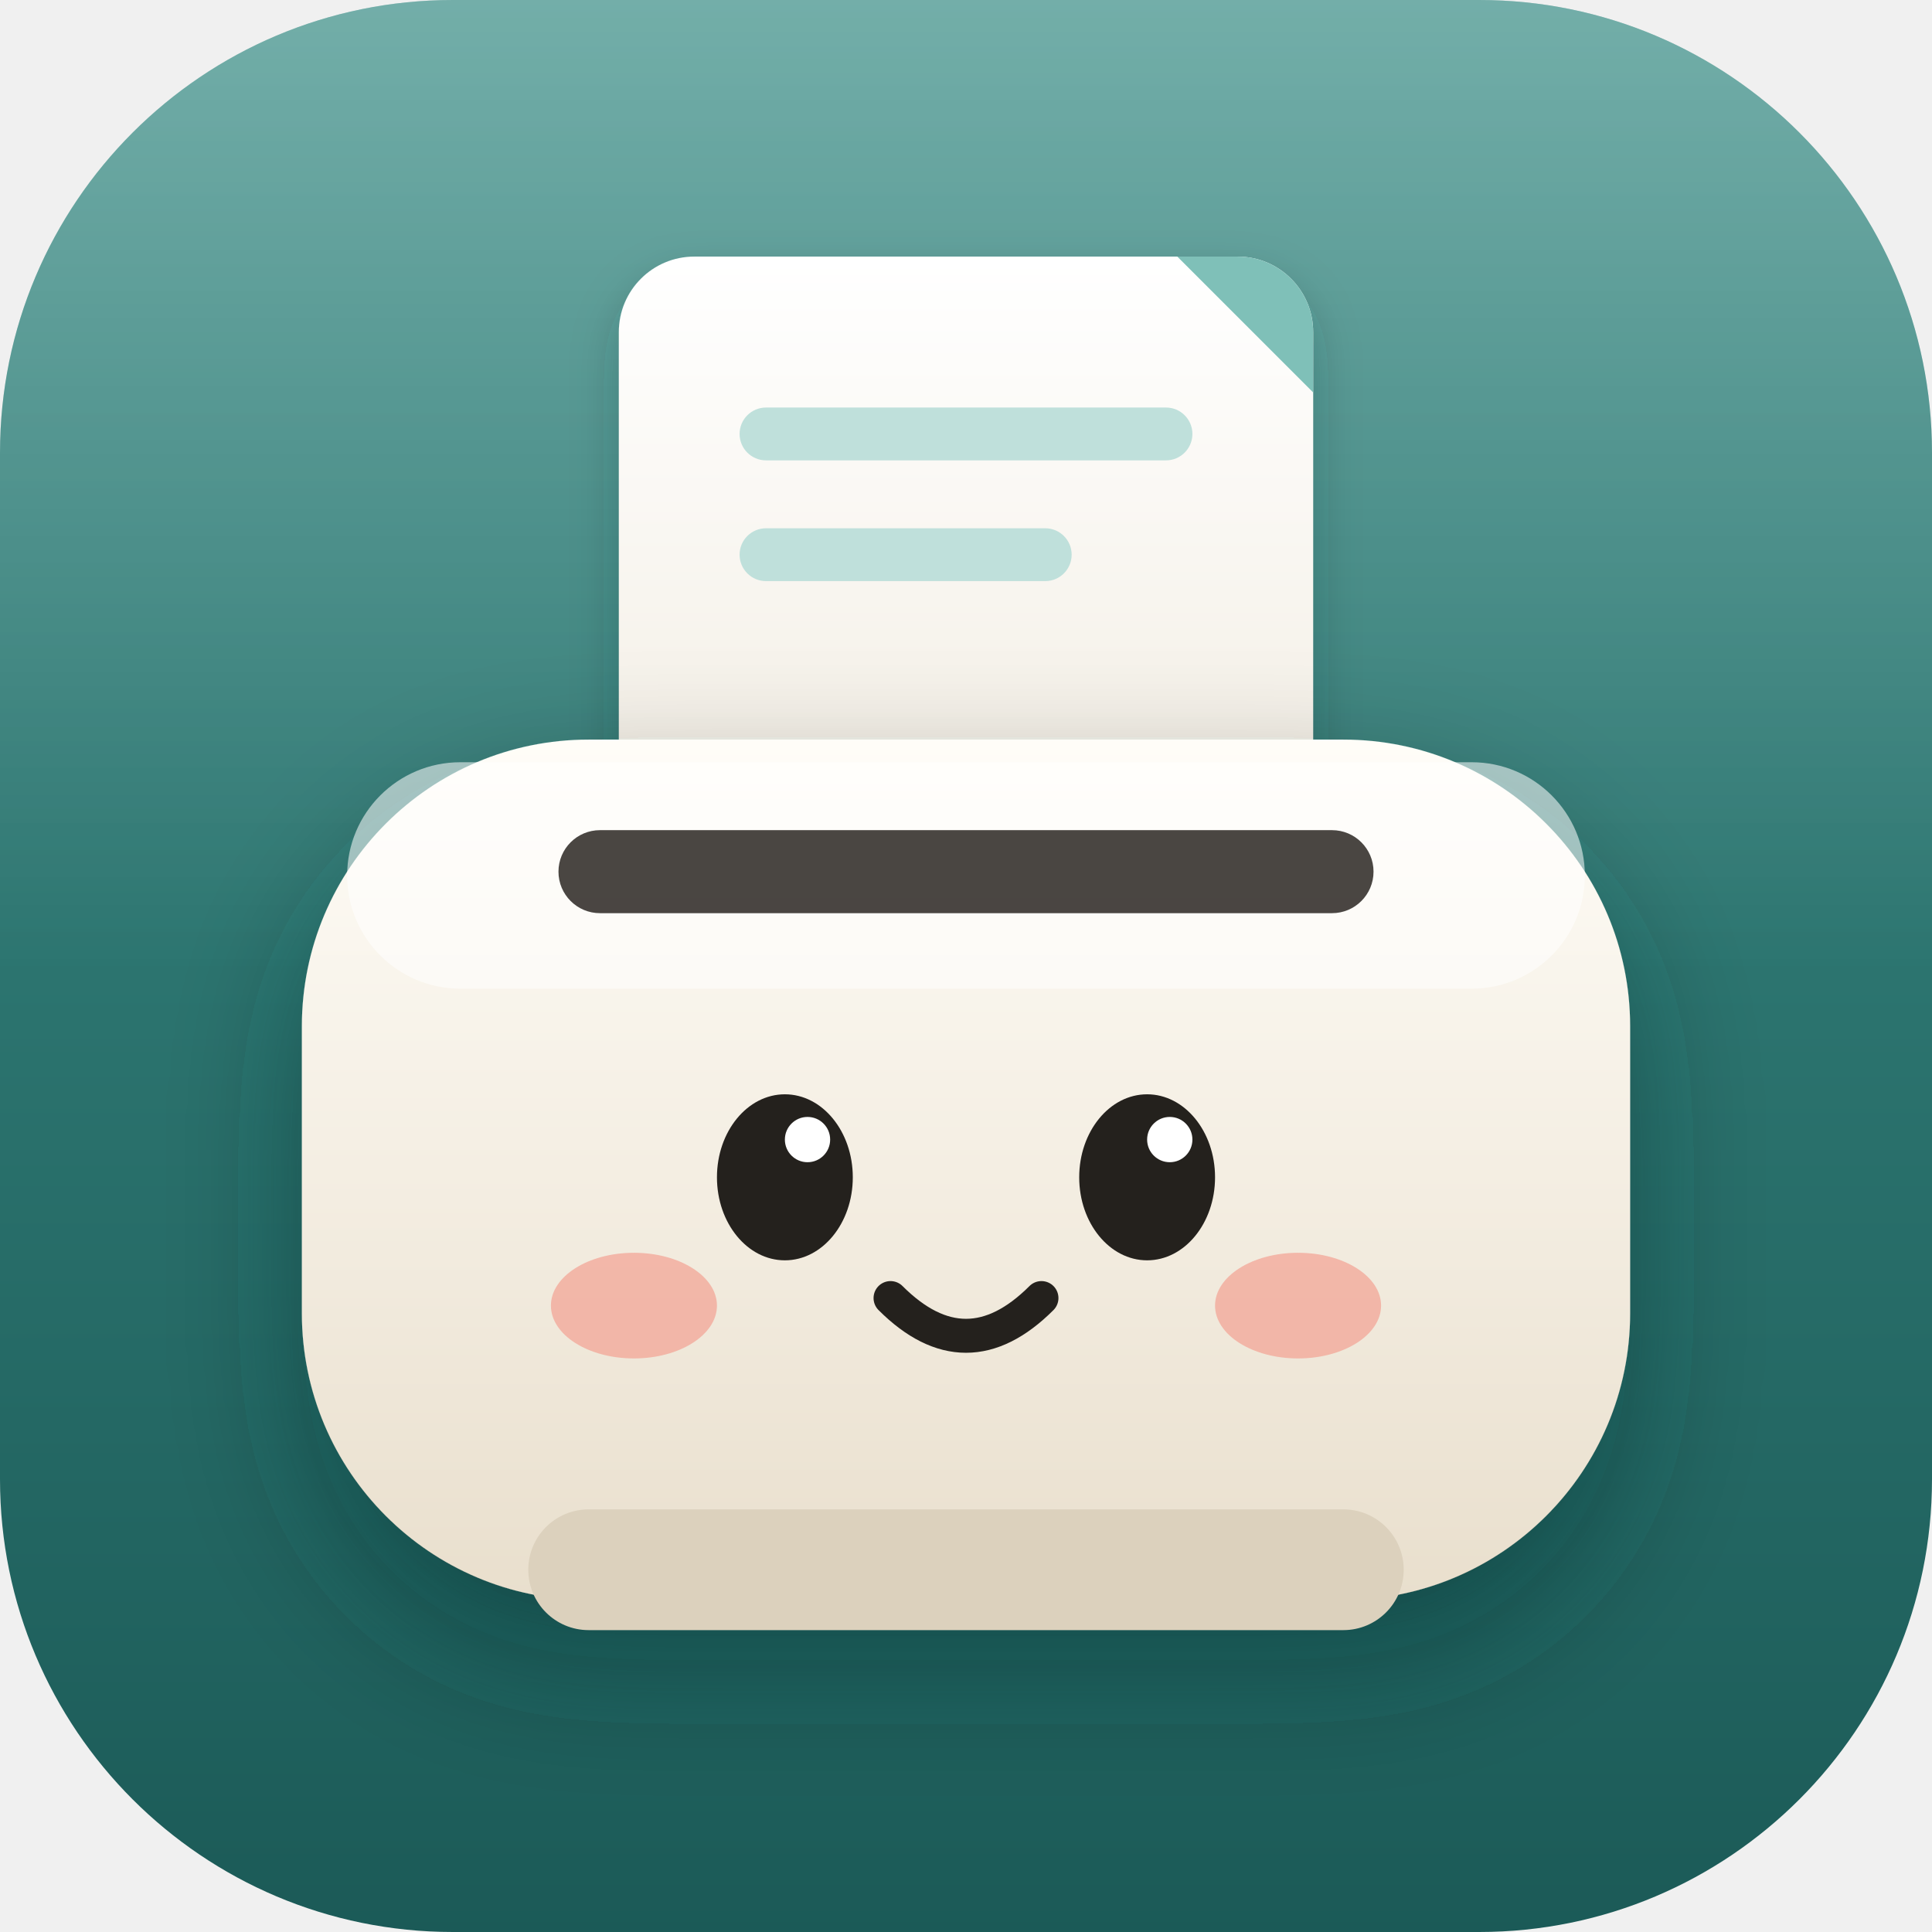
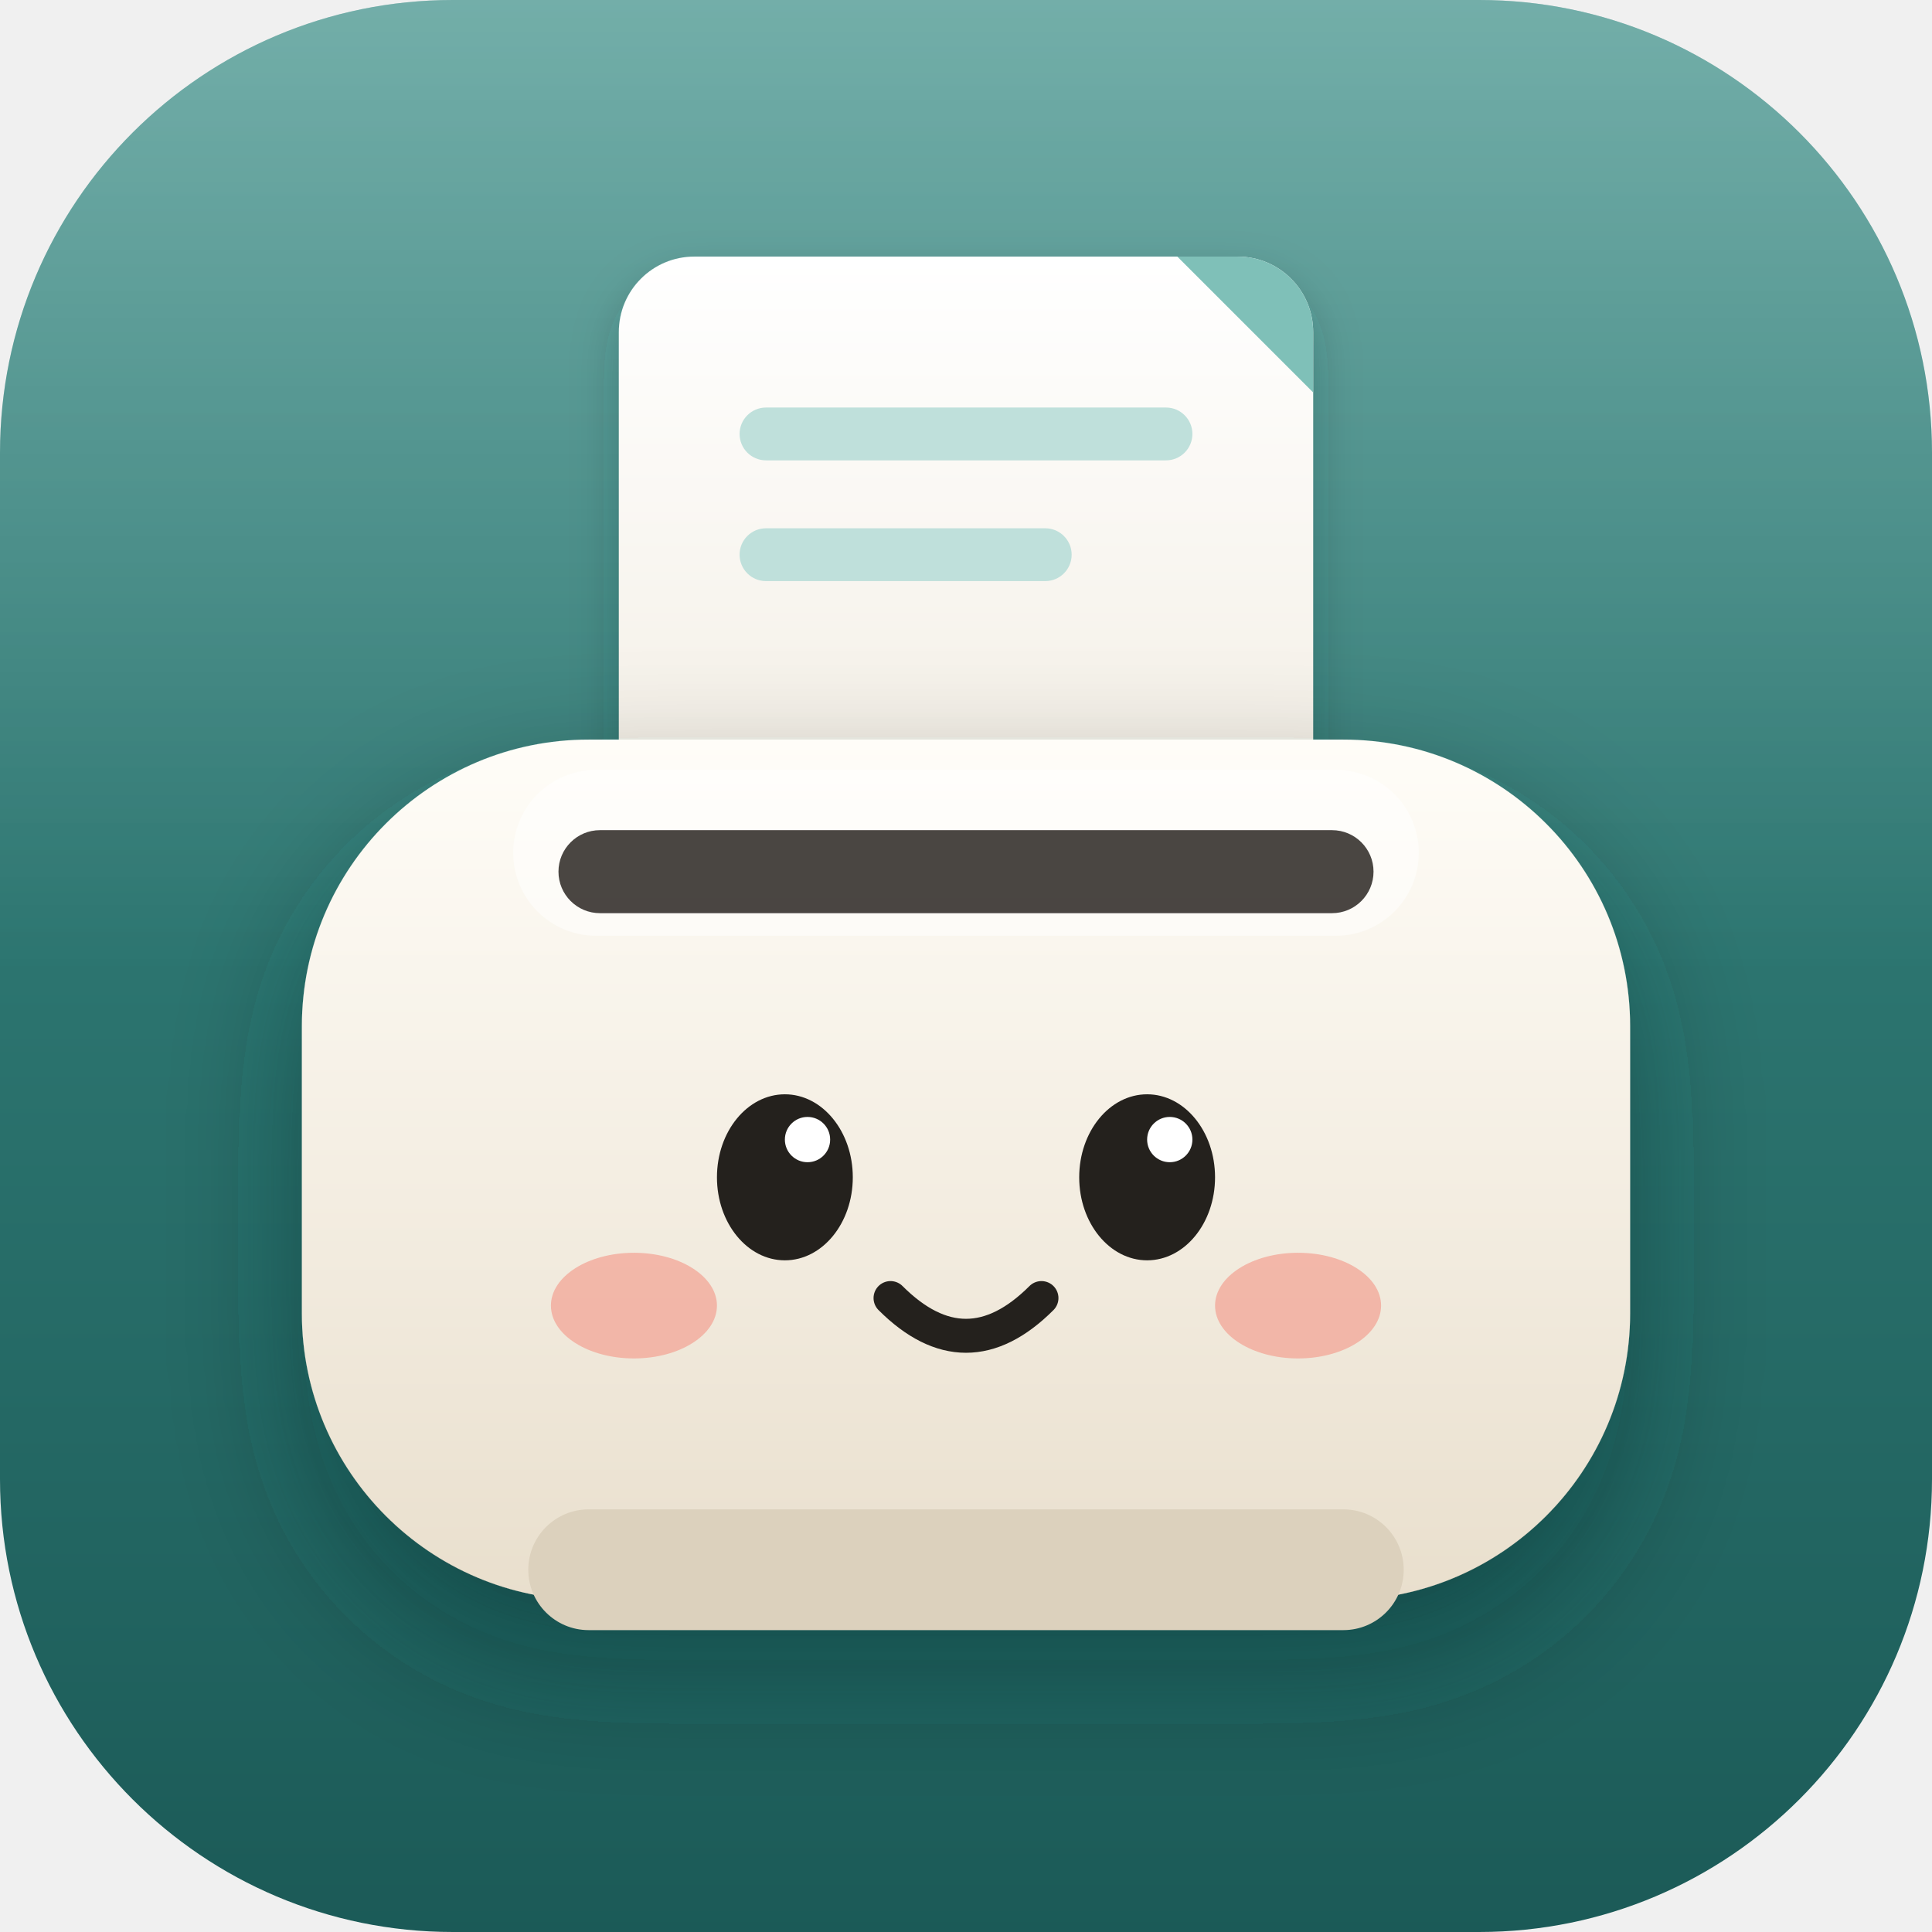
<svg xmlns="http://www.w3.org/2000/svg" viewBox="0 0 256 256" role="img" aria-label="Printty">
  <defs>
    <linearGradient id="bg" x1="0" y1="0" x2="0" y2="1">
      <stop offset="0" stop-color="#3d8f88" />
      <stop offset="1" stop-color="#1b5a57" />
    </linearGradient>
    <linearGradient id="shine" x1="0" y1="0" x2="0" y2="1">
      <stop offset="0" stop-color="#fff" stop-opacity=".28" />
      <stop offset=".5" stop-color="#fff" stop-opacity="0" />
    </linearGradient>
    <linearGradient id="body" x1="0" y1="0" x2="0" y2="1">
      <stop offset="0" stop-color="#fffdf8" />
      <stop offset="1" stop-color="#e9dfcd" />
    </linearGradient>
    <linearGradient id="paper" x1="0" y1="0" x2="0" y2="1">
      <stop offset="0" stop-color="#fff" />
      <stop offset="1" stop-color="#f1ebdf" />
    </linearGradient>
    <filter id="drop" x="-30%" y="-30%" width="160%" height="170%">
      <feDropShadow dx="0" dy="8" stdDeviation="9" flood-color="#06302d" flood-opacity=".42" />
    </filter>
    <filter id="soft" x="-30%" y="-30%" width="160%" height="160%">
      <feDropShadow dx="0" dy="3" stdDeviation="3" flood-color="#06302d" flood-opacity=".25" />
    </filter>
  </defs>
  <rect width="256" height="256" rx="60" fill="url(#bg)" />
  <rect width="256" height="256" rx="60" fill="url(#shine)" />
  <g filter="url(#soft)">
    <rect x="82" y="34" width="92" height="90" rx="10" fill="url(#paper)" />
    <rect x="98" y="54" width="60" height="7" rx="3.5" fill="#bfe0db" />
    <rect x="98" y="70" width="44" height="7" rx="3.5" fill="#bfe0db" />
    <path d="M156 34h8a10 10 0 0 1 10 10v8z" fill="#7fc0b8" />
  </g>
  <g filter="url(#drop)">
    <rect x="40" y="98" width="176" height="114" rx="38" fill="url(#body)" />
  </g>
-   <rect x="46" y="101" width="164" height="30" rx="15" fill="#fff" opacity=".55" />
+   <rect x="68" y="102" width="120" height="22" rx="11" fill="#fff" opacity=".5" />
  <rect x="74" y="110" width="108" height="11" rx="5.5" fill="#2a2622" opacity=".85" />
  <ellipse cx="104" cy="156" rx="9" ry="11" fill="#24211d" />
  <ellipse cx="152" cy="156" rx="9" ry="11" fill="#24211d" />
  <circle cx="107" cy="151" r="3" fill="#fff" />
  <circle cx="155" cy="151" r="3" fill="#fff" />
  <ellipse cx="84" cy="173" rx="11" ry="7" fill="#f3a597" opacity=".75" />
  <ellipse cx="172" cy="173" rx="11" ry="7" fill="#f3a597" opacity=".75" />
  <path d="M118 172q10 10 20 0" fill="none" stroke="#24211d" stroke-width="4.5" stroke-linecap="round" />
  <rect x="70" y="200" width="116" height="16" rx="8" fill="#dcd1bd" />
</svg>
